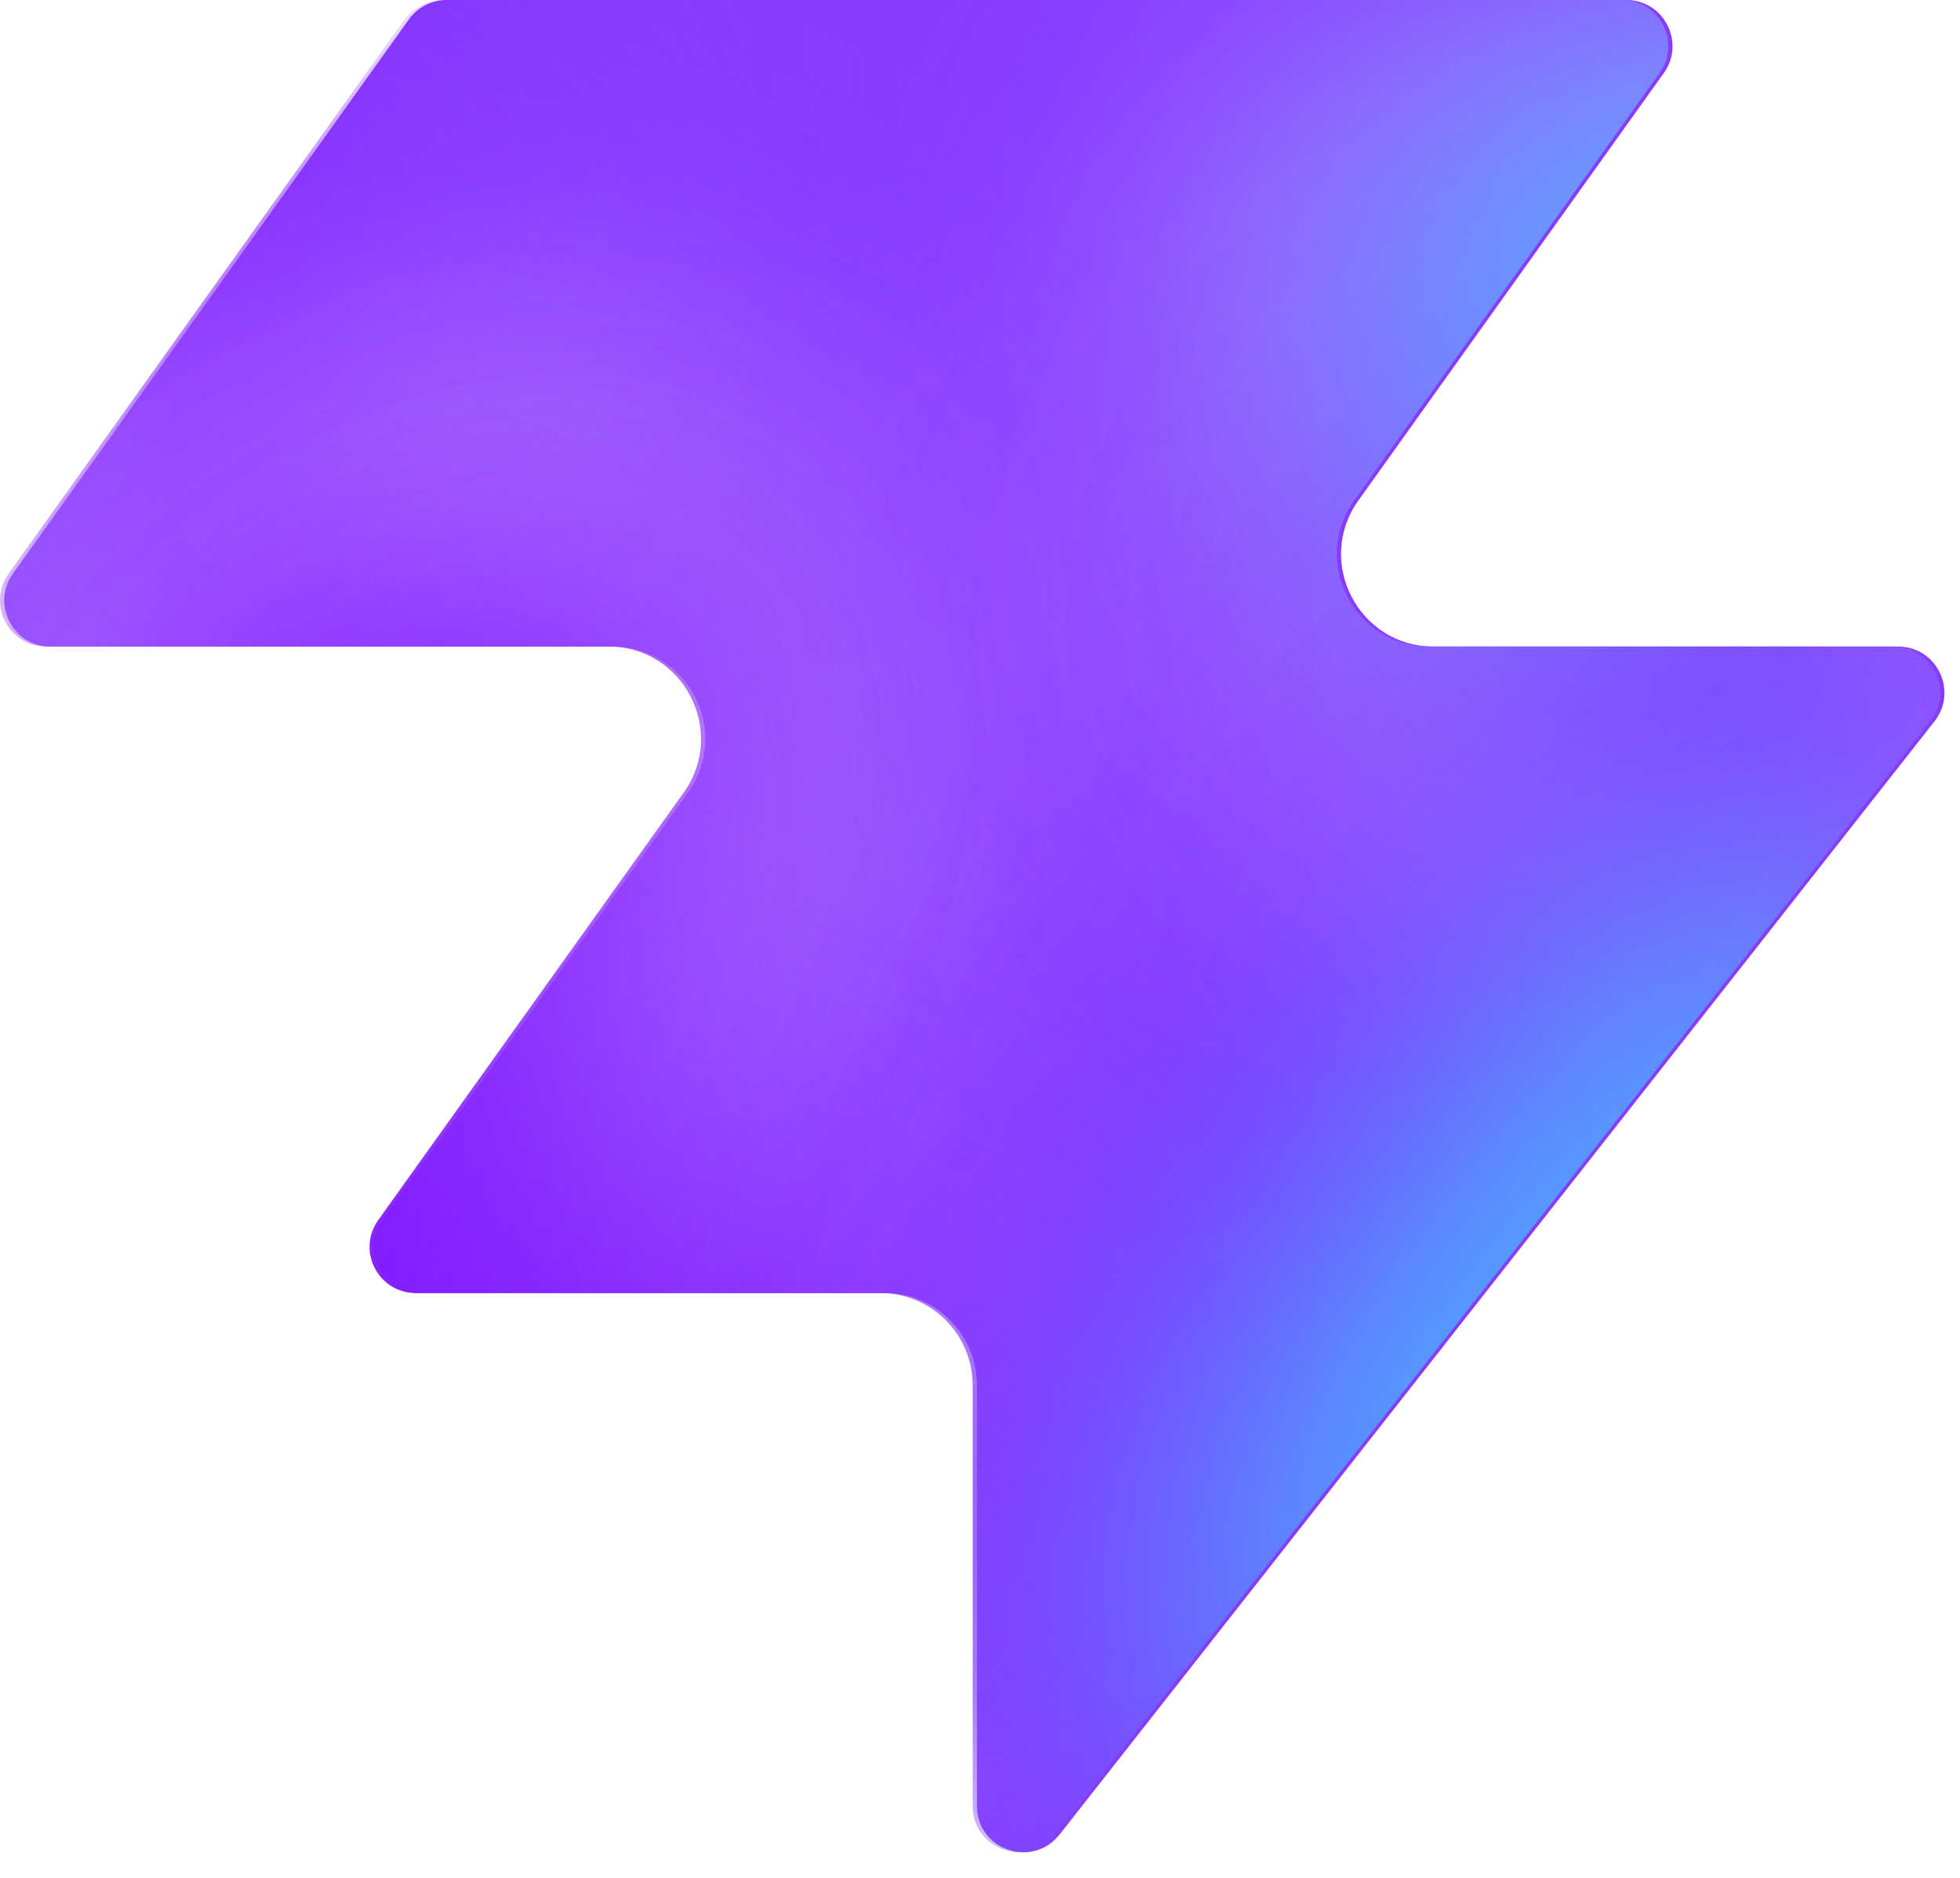
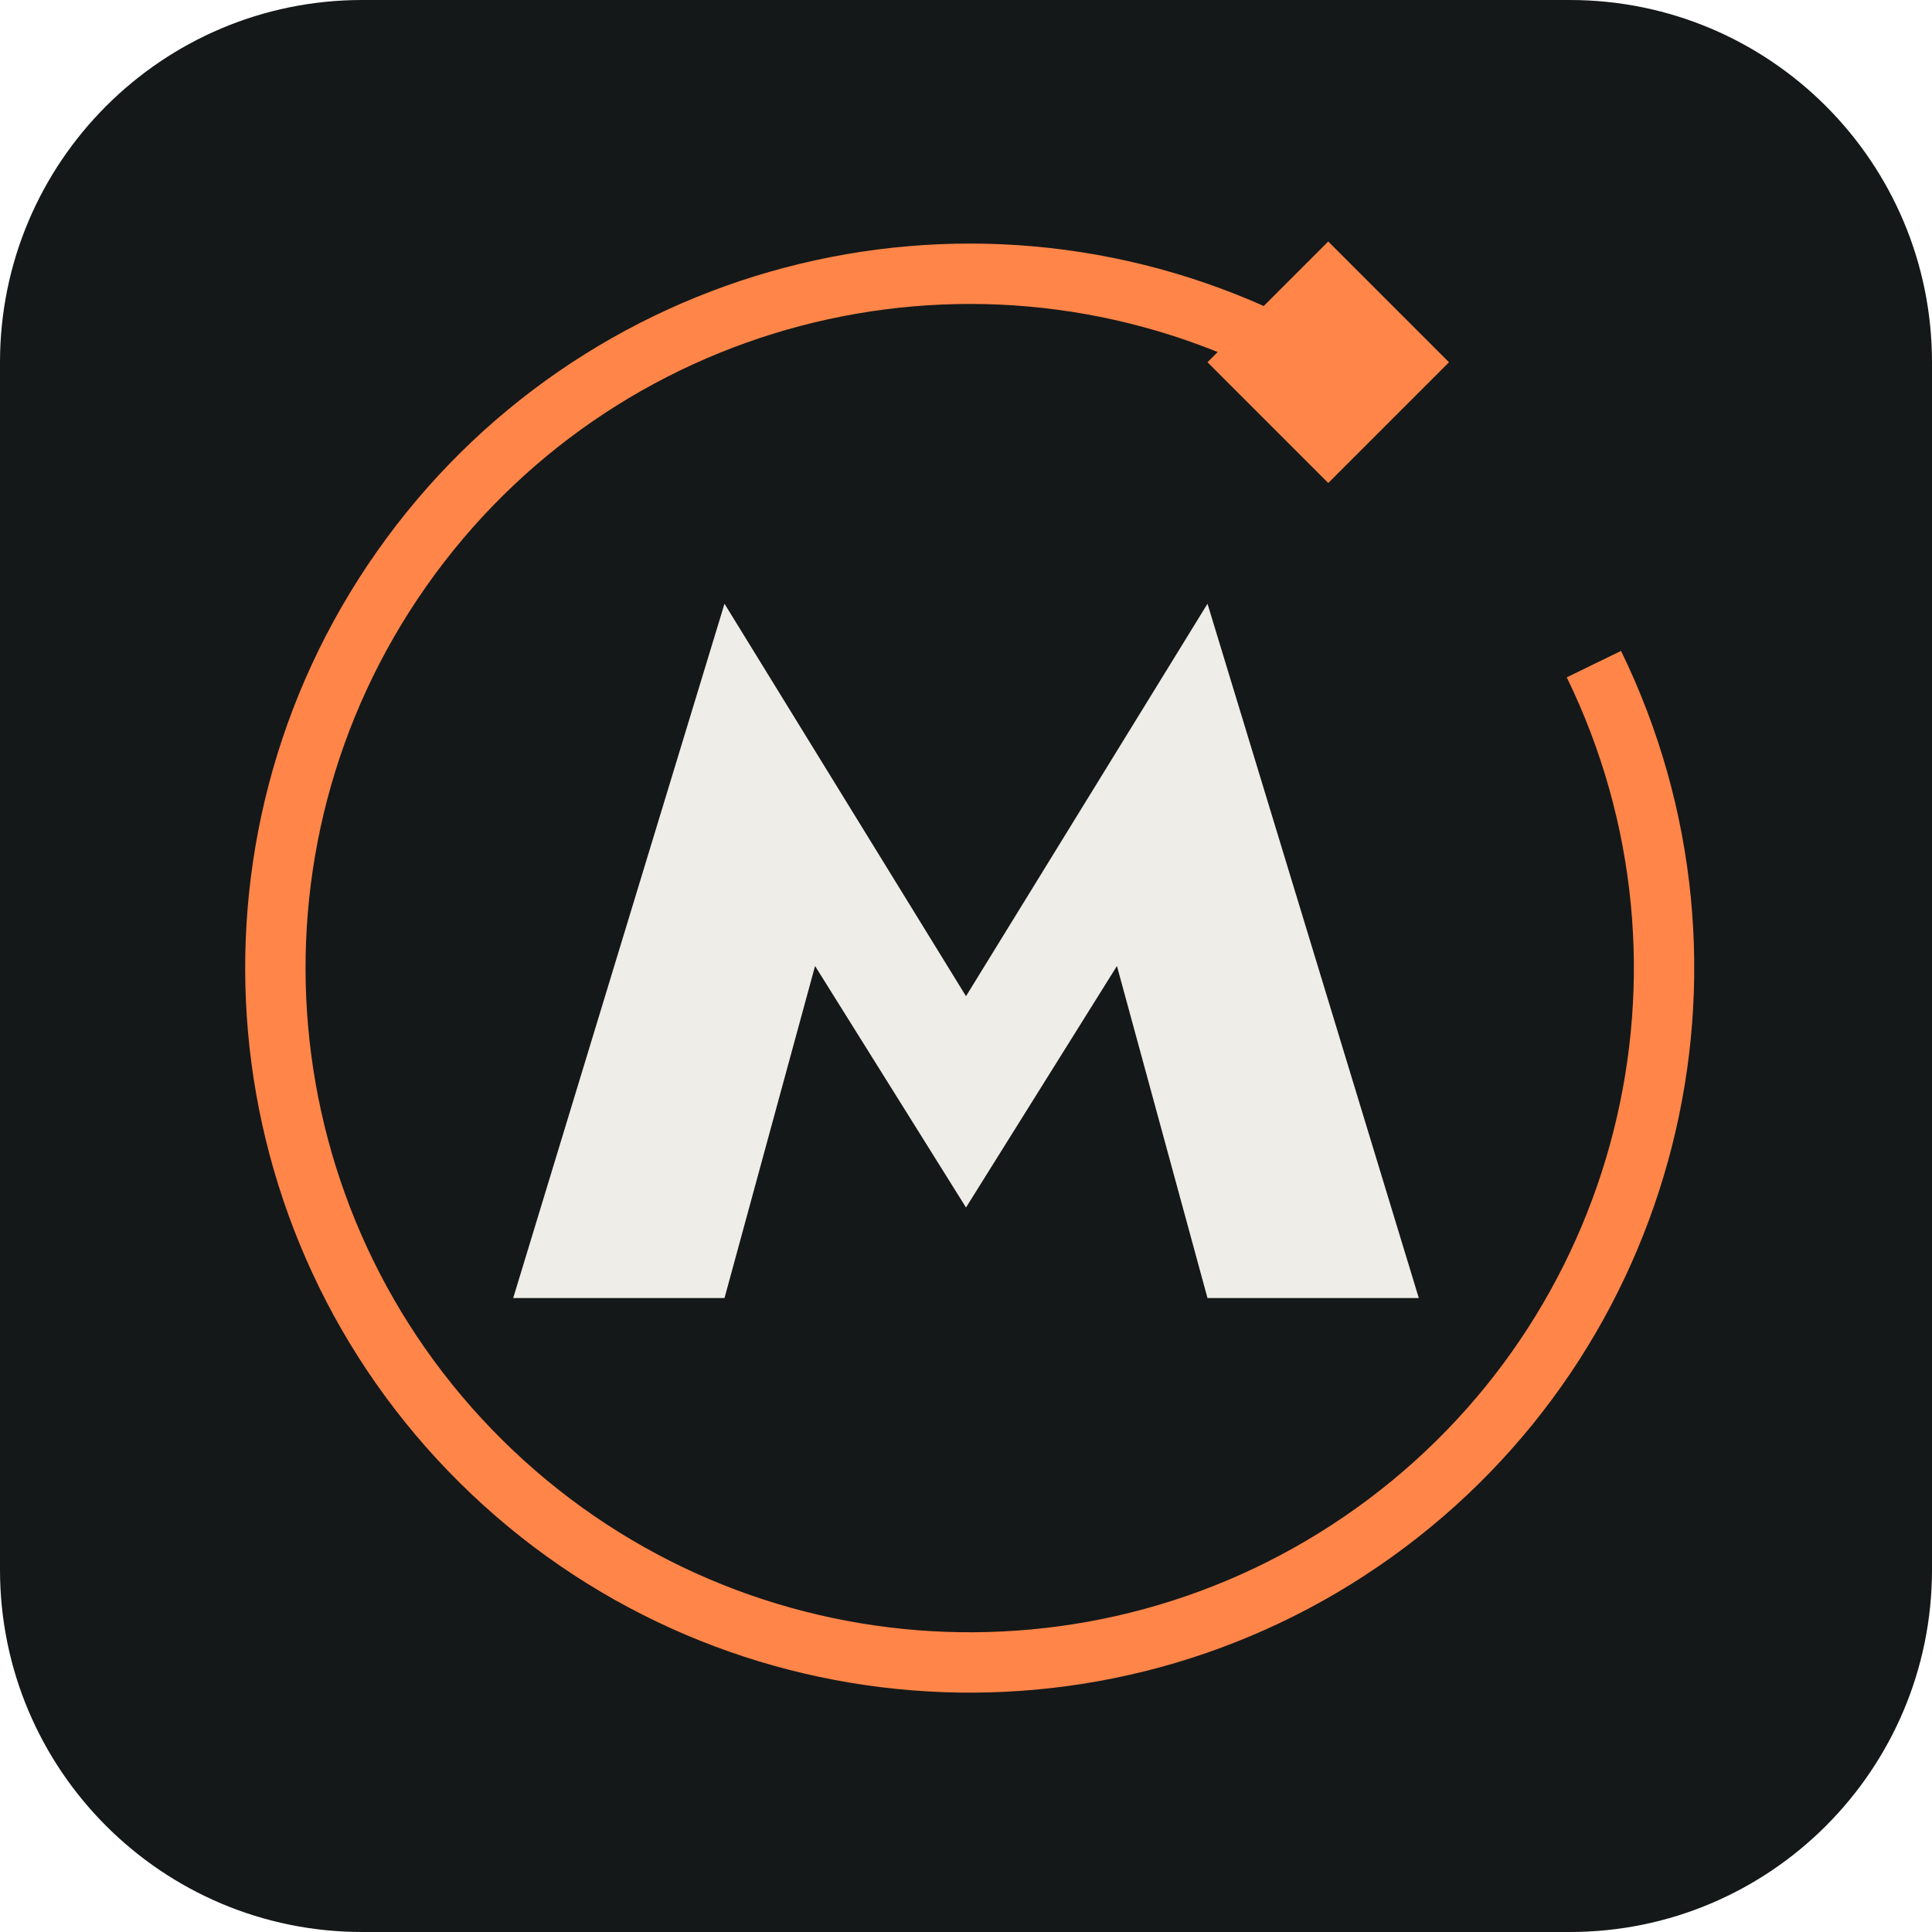
- <svg xmlns="http://www.w3.org/2000/svg" width="48" height="46" fill="none" viewBox="0 0 48 46">
-   <path fill="#863bff" d="M25.946 44.938c-.664.845-2.021.375-2.021-.698V33.937a2.26 2.26 0 0 0-2.262-2.262H10.287c-.92 0-1.456-1.04-.92-1.788l7.48-10.471c1.07-1.497 0-3.578-1.842-3.578H1.237c-.92 0-1.456-1.04-.92-1.788L10.013.474c.214-.297.556-.474.92-.474h28.894c.92 0 1.456 1.04.92 1.788l-7.48 10.471c-1.07 1.498 0 3.579 1.842 3.579h11.377c.943 0 1.473 1.088.89 1.83L25.947 44.94z" style="fill:#863bff;fill:color(display-p3 .525 .23 1);fill-opacity:1" />
-   <mask id="a" width="48" height="46" x="0" y="0" maskUnits="userSpaceOnUse" style="mask-type:alpha">
-     <path fill="#000" d="M25.842 44.938c-.664.844-2.021.375-2.021-.698V33.937a2.26 2.26 0 0 0-2.262-2.262H10.183c-.92 0-1.456-1.04-.92-1.788l7.48-10.471c1.07-1.498 0-3.579-1.842-3.579H1.133c-.92 0-1.456-1.04-.92-1.787L9.91.473c.214-.297.556-.474.92-.474h28.894c.92 0 1.456 1.04.92 1.788l-7.48 10.471c-1.07 1.498 0 3.578 1.842 3.578h11.377c.943 0 1.473 1.088.89 1.832L25.843 44.94z" style="fill:#000;fill-opacity:1" />
-   </mask>
-   <g mask="url(#a)">
-     <g filter="url(#b)">
-       <ellipse cx="5.508" cy="14.704" fill="#ede6ff" rx="5.508" ry="14.704" style="fill:#ede6ff;fill:color(display-p3 .927 .903 1);fill-opacity:1" transform="matrix(.00324 1 1 -.00324 -4.47 31.516)" />
-     </g>
-     <g filter="url(#c)">
-       <ellipse cx="10.399" cy="29.851" fill="#ede6ff" rx="10.399" ry="29.851" style="fill:#ede6ff;fill:color(display-p3 .927 .903 1);fill-opacity:1" transform="matrix(.00324 1 1 -.00324 -39.328 7.883)" />
-     </g>
-     <g filter="url(#d)">
-       <ellipse cx="5.508" cy="30.487" fill="#7e14ff" rx="5.508" ry="30.487" style="fill:#7e14ff;fill:color(display-p3 .492 .077 1);fill-opacity:1" transform="rotate(89.814 -25.913 -14.639)scale(1 -1)" />
-     </g>
-     <g filter="url(#e)">
-       <ellipse cx="5.508" cy="30.599" fill="#7e14ff" rx="5.508" ry="30.599" style="fill:#7e14ff;fill:color(display-p3 .492 .077 1);fill-opacity:1" transform="rotate(89.814 -32.644 -3.334)scale(1 -1)" />
-     </g>
-     <g filter="url(#f)">
-       <ellipse cx="5.508" cy="30.599" fill="#7e14ff" rx="5.508" ry="30.599" style="fill:#7e14ff;fill:color(display-p3 .492 .077 1);fill-opacity:1" transform="matrix(.00324 1 1 -.00324 -34.34 30.47)" />
-     </g>
-     <g filter="url(#g)">
-       <ellipse cx="14.072" cy="22.078" fill="#ede6ff" rx="14.072" ry="22.078" style="fill:#ede6ff;fill:color(display-p3 .927 .903 1);fill-opacity:1" transform="rotate(93.35 24.506 48.493)scale(-1 1)" />
-     </g>
-     <g filter="url(#h)">
-       <ellipse cx="3.47" cy="21.501" fill="#7e14ff" rx="3.47" ry="21.501" style="fill:#7e14ff;fill:color(display-p3 .492 .077 1);fill-opacity:1" transform="rotate(89.009 28.708 47.59)scale(-1 1)" />
-     </g>
-     <g filter="url(#i)">
-       <ellipse cx="3.47" cy="21.501" fill="#7e14ff" rx="3.47" ry="21.501" style="fill:#7e14ff;fill:color(display-p3 .492 .077 1);fill-opacity:1" transform="rotate(89.009 28.708 47.59)scale(-1 1)" />
-     </g>
-     <g filter="url(#j)">
-       <ellipse cx=".387" cy="8.972" fill="#7e14ff" rx="4.407" ry="29.108" style="fill:#7e14ff;fill:color(display-p3 .492 .077 1);fill-opacity:1" transform="rotate(39.51 .387 8.972)" />
-     </g>
-     <g filter="url(#k)">
-       <ellipse cx="47.523" cy="-6.092" fill="#7e14ff" rx="4.407" ry="29.108" style="fill:#7e14ff;fill:color(display-p3 .492 .077 1);fill-opacity:1" transform="rotate(37.892 47.523 -6.092)" />
-     </g>
-     <g filter="url(#l)">
-       <ellipse cx="41.412" cy="6.333" fill="#47bfff" rx="5.971" ry="9.665" style="fill:#47bfff;fill:color(display-p3 .28 .748 1);fill-opacity:1" transform="rotate(37.892 41.412 6.333)" />
-     </g>
-     <g filter="url(#m)">
-       <ellipse cx="-1.879" cy="38.332" fill="#7e14ff" rx="4.407" ry="29.108" style="fill:#7e14ff;fill:color(display-p3 .492 .077 1);fill-opacity:1" transform="rotate(37.892 -1.88 38.332)" />
-     </g>
-     <g filter="url(#n)">
-       <ellipse cx="-1.879" cy="38.332" fill="#7e14ff" rx="4.407" ry="29.108" style="fill:#7e14ff;fill:color(display-p3 .492 .077 1);fill-opacity:1" transform="rotate(37.892 -1.88 38.332)" />
-     </g>
-     <g filter="url(#o)">
-       <ellipse cx="35.651" cy="29.907" fill="#7e14ff" rx="4.407" ry="29.108" style="fill:#7e14ff;fill:color(display-p3 .492 .077 1);fill-opacity:1" transform="rotate(37.892 35.651 29.907)" />
-     </g>
-     <g filter="url(#p)">
-       <ellipse cx="38.418" cy="32.4" fill="#47bfff" rx="5.971" ry="15.297" style="fill:#47bfff;fill:color(display-p3 .28 .748 1);fill-opacity:1" transform="rotate(37.892 38.418 32.4)" />
-     </g>
-   </g>
-   <defs>
-     <filter id="b" width="60.045" height="41.654" x="-19.77" y="16.149" color-interpolation-filters="sRGB" filterUnits="userSpaceOnUse">
-       <feFlood flood-opacity="0" result="BackgroundImageFix" />
-       <feBlend in="SourceGraphic" in2="BackgroundImageFix" result="shape" />
-       <feGaussianBlur result="effect1_foregroundBlur_2002_17158" stdDeviation="7.659" />
-     </filter>
-     <filter id="c" width="90.34" height="51.437" x="-54.613" y="-7.533" color-interpolation-filters="sRGB" filterUnits="userSpaceOnUse">
-       <feFlood flood-opacity="0" result="BackgroundImageFix" />
-       <feBlend in="SourceGraphic" in2="BackgroundImageFix" result="shape" />
-       <feGaussianBlur result="effect1_foregroundBlur_2002_17158" stdDeviation="7.659" />
-     </filter>
-     <filter id="d" width="79.355" height="29.4" x="-49.64" y="2.03" color-interpolation-filters="sRGB" filterUnits="userSpaceOnUse">
-       <feFlood flood-opacity="0" result="BackgroundImageFix" />
-       <feBlend in="SourceGraphic" in2="BackgroundImageFix" result="shape" />
-       <feGaussianBlur result="effect1_foregroundBlur_2002_17158" stdDeviation="4.596" />
-     </filter>
-     <filter id="e" width="79.579" height="29.4" x="-45.045" y="20.029" color-interpolation-filters="sRGB" filterUnits="userSpaceOnUse">
-       <feFlood flood-opacity="0" result="BackgroundImageFix" />
-       <feBlend in="SourceGraphic" in2="BackgroundImageFix" result="shape" />
-       <feGaussianBlur result="effect1_foregroundBlur_2002_17158" stdDeviation="4.596" />
-     </filter>
-     <filter id="f" width="79.579" height="29.4" x="-43.513" y="21.178" color-interpolation-filters="sRGB" filterUnits="userSpaceOnUse">
-       <feFlood flood-opacity="0" result="BackgroundImageFix" />
-       <feBlend in="SourceGraphic" in2="BackgroundImageFix" result="shape" />
-       <feGaussianBlur result="effect1_foregroundBlur_2002_17158" stdDeviation="4.596" />
-     </filter>
-     <filter id="g" width="74.749" height="58.852" x="15.756" y="-17.901" color-interpolation-filters="sRGB" filterUnits="userSpaceOnUse">
-       <feFlood flood-opacity="0" result="BackgroundImageFix" />
-       <feBlend in="SourceGraphic" in2="BackgroundImageFix" result="shape" />
-       <feGaussianBlur result="effect1_foregroundBlur_2002_17158" stdDeviation="7.659" />
-     </filter>
-     <filter id="h" width="61.377" height="25.362" x="23.548" y="2.284" color-interpolation-filters="sRGB" filterUnits="userSpaceOnUse">
-       <feFlood flood-opacity="0" result="BackgroundImageFix" />
-       <feBlend in="SourceGraphic" in2="BackgroundImageFix" result="shape" />
-       <feGaussianBlur result="effect1_foregroundBlur_2002_17158" stdDeviation="4.596" />
-     </filter>
-     <filter id="i" width="61.377" height="25.362" x="23.548" y="2.284" color-interpolation-filters="sRGB" filterUnits="userSpaceOnUse">
-       <feFlood flood-opacity="0" result="BackgroundImageFix" />
-       <feBlend in="SourceGraphic" in2="BackgroundImageFix" result="shape" />
-       <feGaussianBlur result="effect1_foregroundBlur_2002_17158" stdDeviation="4.596" />
-     </filter>
-     <filter id="j" width="56.045" height="63.649" x="-27.636" y="-22.853" color-interpolation-filters="sRGB" filterUnits="userSpaceOnUse">
-       <feFlood flood-opacity="0" result="BackgroundImageFix" />
-       <feBlend in="SourceGraphic" in2="BackgroundImageFix" result="shape" />
-       <feGaussianBlur result="effect1_foregroundBlur_2002_17158" stdDeviation="4.596" />
-     </filter>
-     <filter id="k" width="54.814" height="64.646" x="20.116" y="-38.415" color-interpolation-filters="sRGB" filterUnits="userSpaceOnUse">
-       <feFlood flood-opacity="0" result="BackgroundImageFix" />
-       <feBlend in="SourceGraphic" in2="BackgroundImageFix" result="shape" />
-       <feGaussianBlur result="effect1_foregroundBlur_2002_17158" stdDeviation="4.596" />
-     </filter>
-     <filter id="l" width="33.541" height="35.313" x="24.641" y="-11.323" color-interpolation-filters="sRGB" filterUnits="userSpaceOnUse">
-       <feFlood flood-opacity="0" result="BackgroundImageFix" />
-       <feBlend in="SourceGraphic" in2="BackgroundImageFix" result="shape" />
-       <feGaussianBlur result="effect1_foregroundBlur_2002_17158" stdDeviation="4.596" />
-     </filter>
-     <filter id="m" width="54.814" height="64.646" x="-29.286" y="6.009" color-interpolation-filters="sRGB" filterUnits="userSpaceOnUse">
-       <feFlood flood-opacity="0" result="BackgroundImageFix" />
-       <feBlend in="SourceGraphic" in2="BackgroundImageFix" result="shape" />
-       <feGaussianBlur result="effect1_foregroundBlur_2002_17158" stdDeviation="4.596" />
-     </filter>
-     <filter id="n" width="54.814" height="64.646" x="-29.286" y="6.009" color-interpolation-filters="sRGB" filterUnits="userSpaceOnUse">
-       <feFlood flood-opacity="0" result="BackgroundImageFix" />
-       <feBlend in="SourceGraphic" in2="BackgroundImageFix" result="shape" />
-       <feGaussianBlur result="effect1_foregroundBlur_2002_17158" stdDeviation="4.596" />
-     </filter>
-     <filter id="o" width="54.814" height="64.646" x="8.244" y="-2.416" color-interpolation-filters="sRGB" filterUnits="userSpaceOnUse">
-       <feFlood flood-opacity="0" result="BackgroundImageFix" />
-       <feBlend in="SourceGraphic" in2="BackgroundImageFix" result="shape" />
-       <feGaussianBlur result="effect1_foregroundBlur_2002_17158" stdDeviation="4.596" />
-     </filter>
-     <filter id="p" width="39.409" height="43.623" x="18.713" y="10.588" color-interpolation-filters="sRGB" filterUnits="userSpaceOnUse">
-       <feFlood flood-opacity="0" result="BackgroundImageFix" />
-       <feBlend in="SourceGraphic" in2="BackgroundImageFix" result="shape" />
-       <feGaussianBlur result="effect1_foregroundBlur_2002_17158" stdDeviation="4.596" />
-     </filter>
-   </defs>
+ <svg xmlns="http://www.w3.org/2000/svg" viewBox="0 0 64 64" fill="none">
+   <rect width="64" height="64" rx="12" fill="#151818" />
+   <path d="M52.8 22A23 23 0 1 1 42 11.3" stroke="#ff8549" stroke-width="2" />
+   <path d="m17 43 7-23 8 13 8-13 7 23h-7l-3-11-5 8-5-8-3 11Z" fill="#eeede8" />
+   <path d="m44 8 4 4-4 4-4-4Z" fill="#ff8549" />
</svg>
